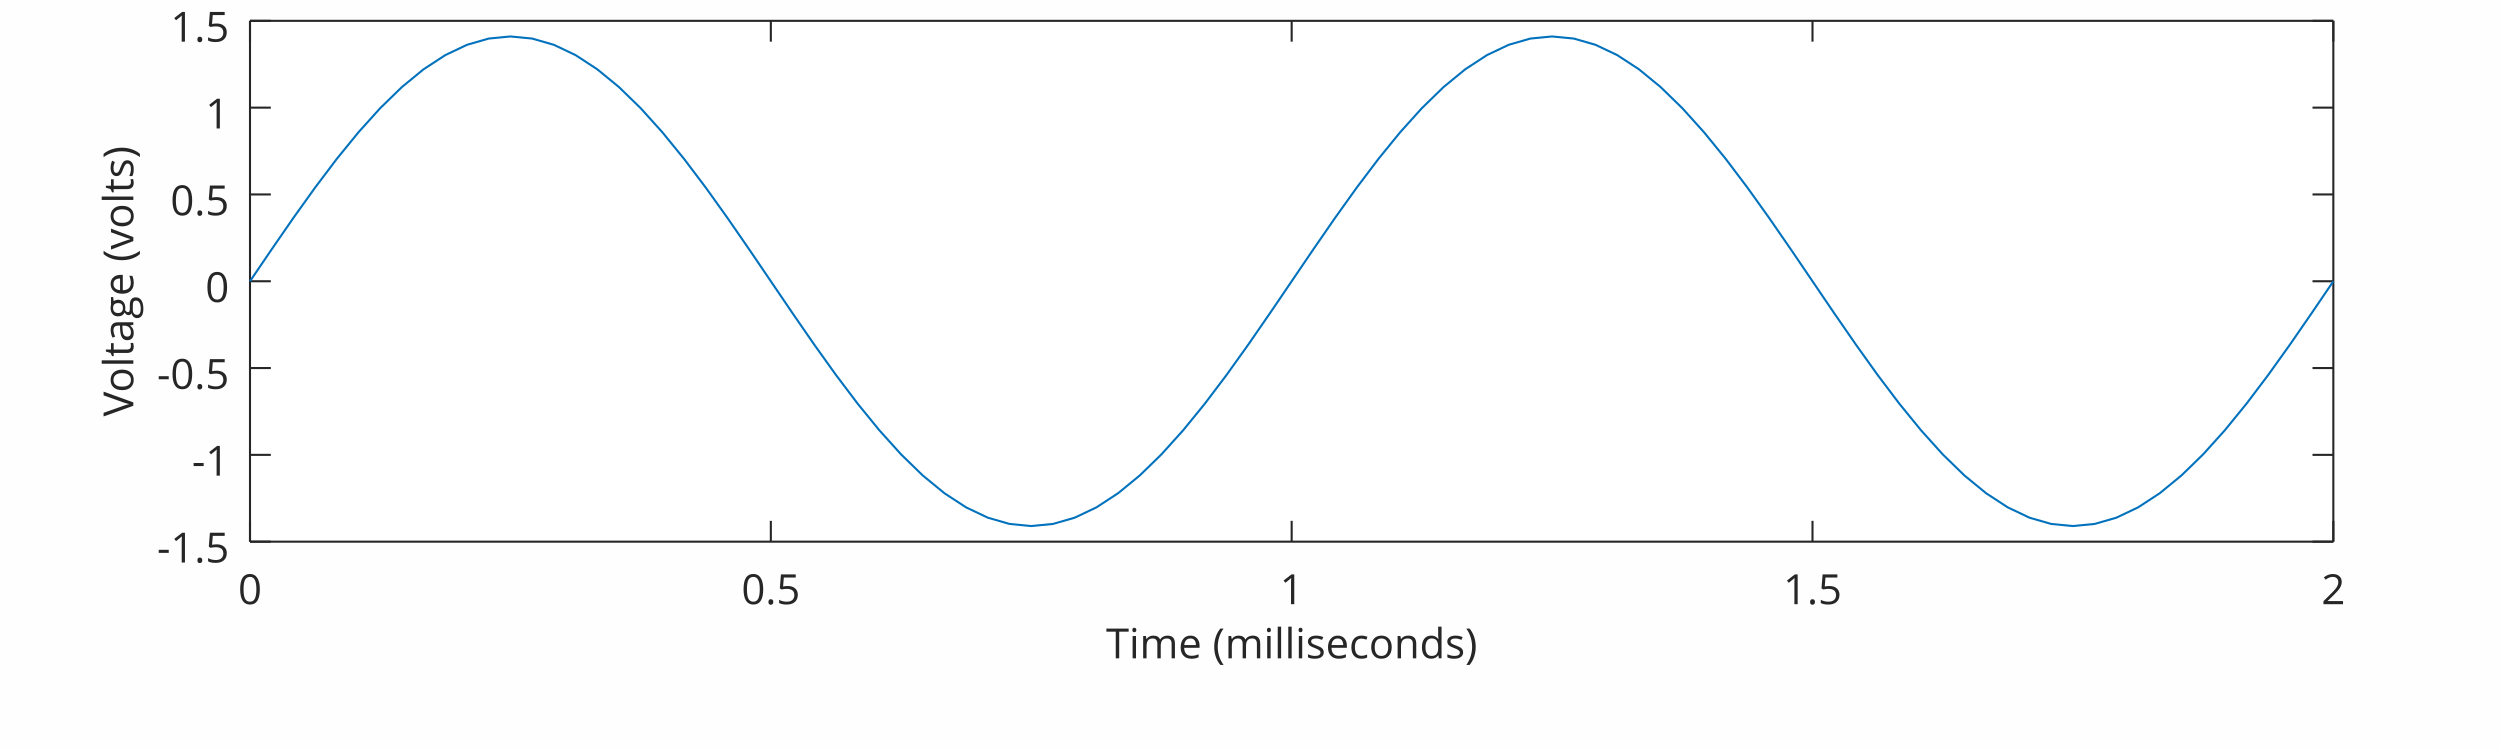
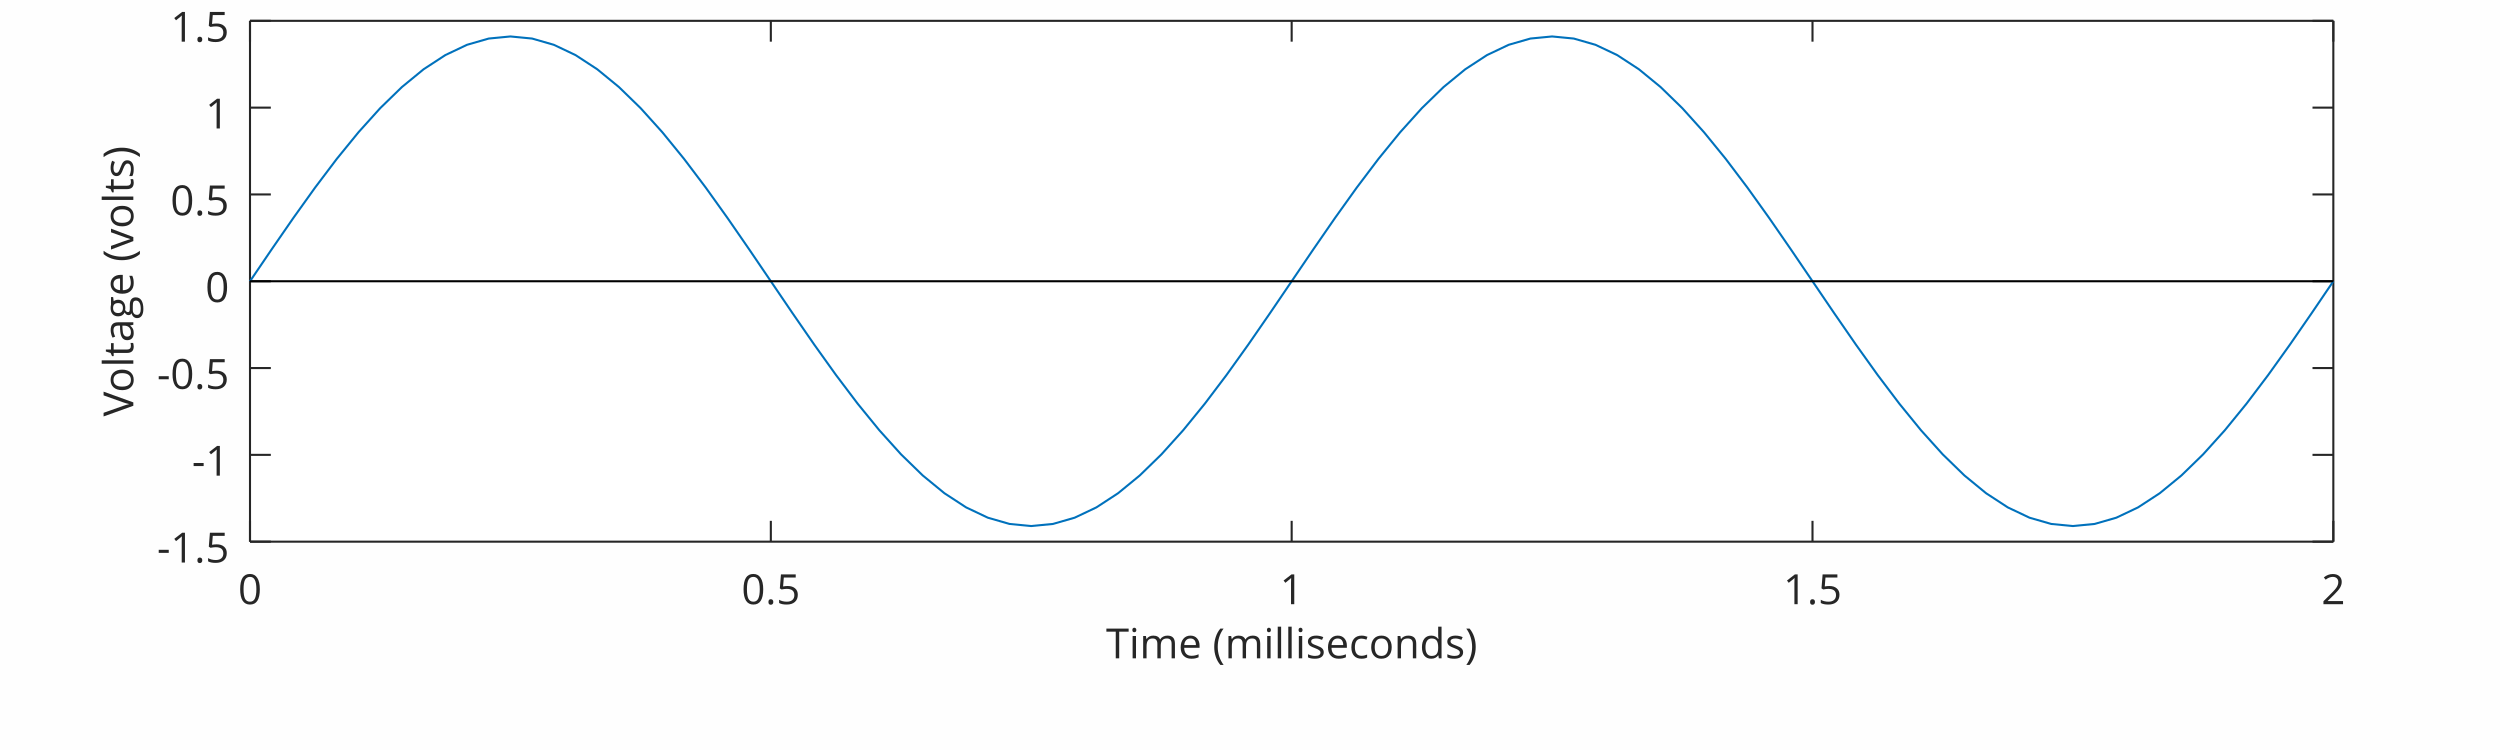
<svg xmlns="http://www.w3.org/2000/svg" width="600px" height="180px" viewBox="0 0 600 180">
  <defs>
</defs>
  <polygon fill="#ffffff" points="0,0 600,0 600,180 0,180" />
  <g>
    <polygon fill="#fefefe" points="0,180 600,180 600,0 0,0" shape-rendering="crispEdges" />
    <clipPath id="cp00600180">
      <polygon points="0,180 600,180 600,0 0,0" />
    </clipPath>
    <g clip-path="url(#cp00600180)">
      <polygon fill="#ffffff" shape-rendering="crispEdges" points="60,130 560,130 60,5" />
      <polygon fill="#ffffff" shape-rendering="crispEdges" points="560,130 560,5 60,5" />
      <polyline fill="none" stroke="#262626" stroke-width="0.5" stroke-linecap="butt" stroke-linejoin="miter" points="60,130 60,125" />
      <polyline fill="none" stroke="#262626" stroke-width="0.5" stroke-linecap="butt" stroke-linejoin="miter" points="60,5 60,10" />
      <polyline fill="none" stroke="#262626" stroke-width="0.5" stroke-linecap="butt" stroke-linejoin="miter" points="185,130 185,125" />
      <polyline fill="none" stroke="#262626" stroke-width="0.5" stroke-linecap="butt" stroke-linejoin="miter" points="185,5 185,10" />
      <polyline fill="none" stroke="#262626" stroke-width="0.5" stroke-linecap="butt" stroke-linejoin="miter" points="310,130 310,125" />
      <polyline fill="none" stroke="#262626" stroke-width="0.5" stroke-linecap="butt" stroke-linejoin="miter" points="310,5 310,10" />
      <polyline fill="none" stroke="#262626" stroke-width="0.5" stroke-linecap="butt" stroke-linejoin="miter" points="435,130 435,125" />
      <polyline fill="none" stroke="#262626" stroke-width="0.5" stroke-linecap="butt" stroke-linejoin="miter" points="435,5 435,10" />
      <polyline fill="none" stroke="#262626" stroke-width="0.5" stroke-linecap="butt" stroke-linejoin="miter" points="560,130 560,125" />
      <polyline fill="none" stroke="#262626" stroke-width="0.5" stroke-linecap="butt" stroke-linejoin="miter" points="560,5 560,10" />
      <text fill="#262626" x="60" y="135" font-size="10" text-anchor="middle" dy="10" font-family="Open Sans">0</text>
      <text fill="#262626" x="185" y="135" font-size="10" text-anchor="middle" dy="10" font-family="Open Sans">0.5</text>
      <text fill="#262626" x="310" y="135" font-size="10" text-anchor="middle" dy="10" font-family="Open Sans">1</text>
      <text fill="#262626" x="435" y="135" font-size="10" text-anchor="middle" dy="10" font-family="Open Sans">1.5</text>
      <text fill="#262626" x="560" y="135" font-size="10" text-anchor="middle" dy="10" font-family="Open Sans">2</text>
      <polyline fill="none" stroke="#262626" stroke-width="0.5" stroke-linecap="butt" stroke-linejoin="miter" points="60,130 65,130" />
      <polyline fill="none" stroke="#262626" stroke-width="0.5" stroke-linecap="butt" stroke-linejoin="miter" points="560,130 555,130" />
      <polyline fill="none" stroke="#262626" stroke-width="0.5" stroke-linecap="butt" stroke-linejoin="miter" points="60,109.167 65,109.167" />
      <polyline fill="none" stroke="#262626" stroke-width="0.5" stroke-linecap="butt" stroke-linejoin="miter" points="560,109.167 555,109.167" />
      <polyline fill="none" stroke="#262626" stroke-width="0.5" stroke-linecap="butt" stroke-linejoin="miter" points="60,88.333 65,88.333" />
      <polyline fill="none" stroke="#262626" stroke-width="0.5" stroke-linecap="butt" stroke-linejoin="miter" points="560,88.333 555,88.333" />
      <polyline fill="none" stroke="#262626" stroke-width="0.5" stroke-linecap="butt" stroke-linejoin="miter" points="60,67.5 65,67.5" />
      <polyline fill="none" stroke="#262626" stroke-width="0.5" stroke-linecap="butt" stroke-linejoin="miter" points="560,67.5 555,67.5" />
      <polyline fill="none" stroke="#262626" stroke-width="0.5" stroke-linecap="butt" stroke-linejoin="miter" points="60,46.667 65,46.667" />
      <polyline fill="none" stroke="#262626" stroke-width="0.5" stroke-linecap="butt" stroke-linejoin="miter" points="560,46.667 555,46.667" />
      <polyline fill="none" stroke="#262626" stroke-width="0.5" stroke-linecap="butt" stroke-linejoin="miter" points="60,25.833 65,25.833" />
      <polyline fill="none" stroke="#262626" stroke-width="0.5" stroke-linecap="butt" stroke-linejoin="miter" points="560,25.833 555,25.833" />
      <polyline fill="none" stroke="#262626" stroke-width="0.5" stroke-linecap="butt" stroke-linejoin="miter" points="60,5 65,5" />
      <polyline fill="none" stroke="#262626" stroke-width="0.5" stroke-linecap="butt" stroke-linejoin="miter" points="560,5 555,5" />
      <text fill="#262626" x="55" y="130" font-size="10" text-anchor="end" dy="5" font-family="Open Sans">-1.5</text>
      <text fill="#262626" x="55" y="109.167" font-size="10" text-anchor="end" dy="5" font-family="Open Sans">-1</text>
      <text fill="#262626" x="55" y="88.333" font-size="10" text-anchor="end" dy="5" font-family="Open Sans">-0.5</text>
      <text fill="#262626" x="55" y="67.5" font-size="10" text-anchor="end" dy="5" font-family="Open Sans">0</text>
      <text fill="#262626" x="55" y="46.667" font-size="10" text-anchor="end" dy="5" font-family="Open Sans">0.5</text>
      <text fill="#262626" x="55" y="25.833" font-size="10" text-anchor="end" dy="5" font-family="Open Sans">1</text>
      <text fill="#262626" x="55" y="5" font-size="10" text-anchor="end" dy="5" font-family="Open Sans">1.5</text>
      <polyline fill="none" stroke="#262626" stroke-width="0.5" stroke-linecap="butt" stroke-linejoin="miter" stroke-dasharray="16,0" points="60,130 560,130" />
      <polyline fill="none" stroke="#262626" stroke-width="0.5" stroke-linecap="butt" stroke-linejoin="miter" stroke-dasharray="16,0" points="60,5 560,5" />
      <polyline fill="none" stroke="#262626" stroke-width="0.5" stroke-linecap="butt" stroke-linejoin="miter" stroke-dasharray="16,0" points="60,130 60,5" />
      <polyline fill="none" stroke="#262626" stroke-width="0.5" stroke-linecap="butt" stroke-linejoin="miter" stroke-dasharray="16,0" points="560,130 560,5" />
      <text fill="#262626" x="310" y="148" font-size="10" text-anchor="middle" dy="10" font-family="Open Sans">Time (milliseconds)</text>
      <text fill="#262626" x="32" y="67.5" font-size="10" transform="rotate(-90, 32, 67.5)" text-anchor="middle" dy="0" font-family="Open Sans">Voltage (volts)</text>
      <polyline fill="none" stroke="#0071bc" stroke-width="0.5" stroke-linecap="butt" stroke-linejoin="miter" points="60,67.5 65.208,59.832 70.417,52.294 75.625,45.017 80.833,38.125 86.042,31.735 91.25,25.957 96.458,20.89 101.667,16.621 106.875,13.222 112.083,10.752 117.292,9.253 122.5,8.75 127.708,9.253 132.917,10.752 138.125,13.222 143.333,16.621 148.542,20.89 153.75,25.957 158.958,31.735 164.167,38.125 169.375,45.017 174.583,52.294 179.792,59.832 185,67.5 190.208,75.168 195.417,82.706 200.625,89.983 205.833,96.875 211.042,103.265 216.25,109.043 221.458,114.11 226.667,118.379 231.875,121.778 237.083,124.248 242.292,125.747 247.5,126.25 252.708,125.747 257.917,124.248 263.125,121.778 268.333,118.379 273.542,114.11 278.75,109.043 283.958,103.265 289.167,96.875 294.375,89.983 299.583,82.706 304.792,75.168 310,67.5 315.208,59.832 320.417,52.294 325.625,45.017 330.833,38.125 336.042,31.735 341.25,25.957 346.458,20.89 351.667,16.621 356.875,13.222 362.083,10.752 367.292,9.253 372.5,8.75 377.708,9.253 382.917,10.752 388.125,13.222 393.333,16.621 398.542,20.89 403.75,25.957 408.958,31.735 414.167,38.125 419.375,45.017 424.583,52.294 429.792,59.832 435,67.5 440.208,75.168 445.417,82.706 450.625,89.983 455.833,96.875 461.042,103.265 466.25,109.043 471.458,114.11 476.667,118.379 481.875,121.778 487.083,124.248 492.292,125.747 497.5,126.25 502.708,125.747 507.917,124.248 513.125,121.778 518.333,118.379 523.542,114.11 528.75,109.043 533.958,103.265 539.167,96.875 544.375,89.983 549.583,82.706 554.792,75.168 560,67.5" />
+       <polyline fill="none" stroke="#000000" stroke-width="0.5" stroke-linecap="butt" stroke-linejoin="miter" points="60,67.5 560,67.5" />
    </g>
    <clipPath id="cp00600180">
      <polygon points="0,180 600,180 600,0 0,0" />
    </clipPath>
    <g clip-path="url(#cp00600180)">
</g>
  </g>
</svg>
